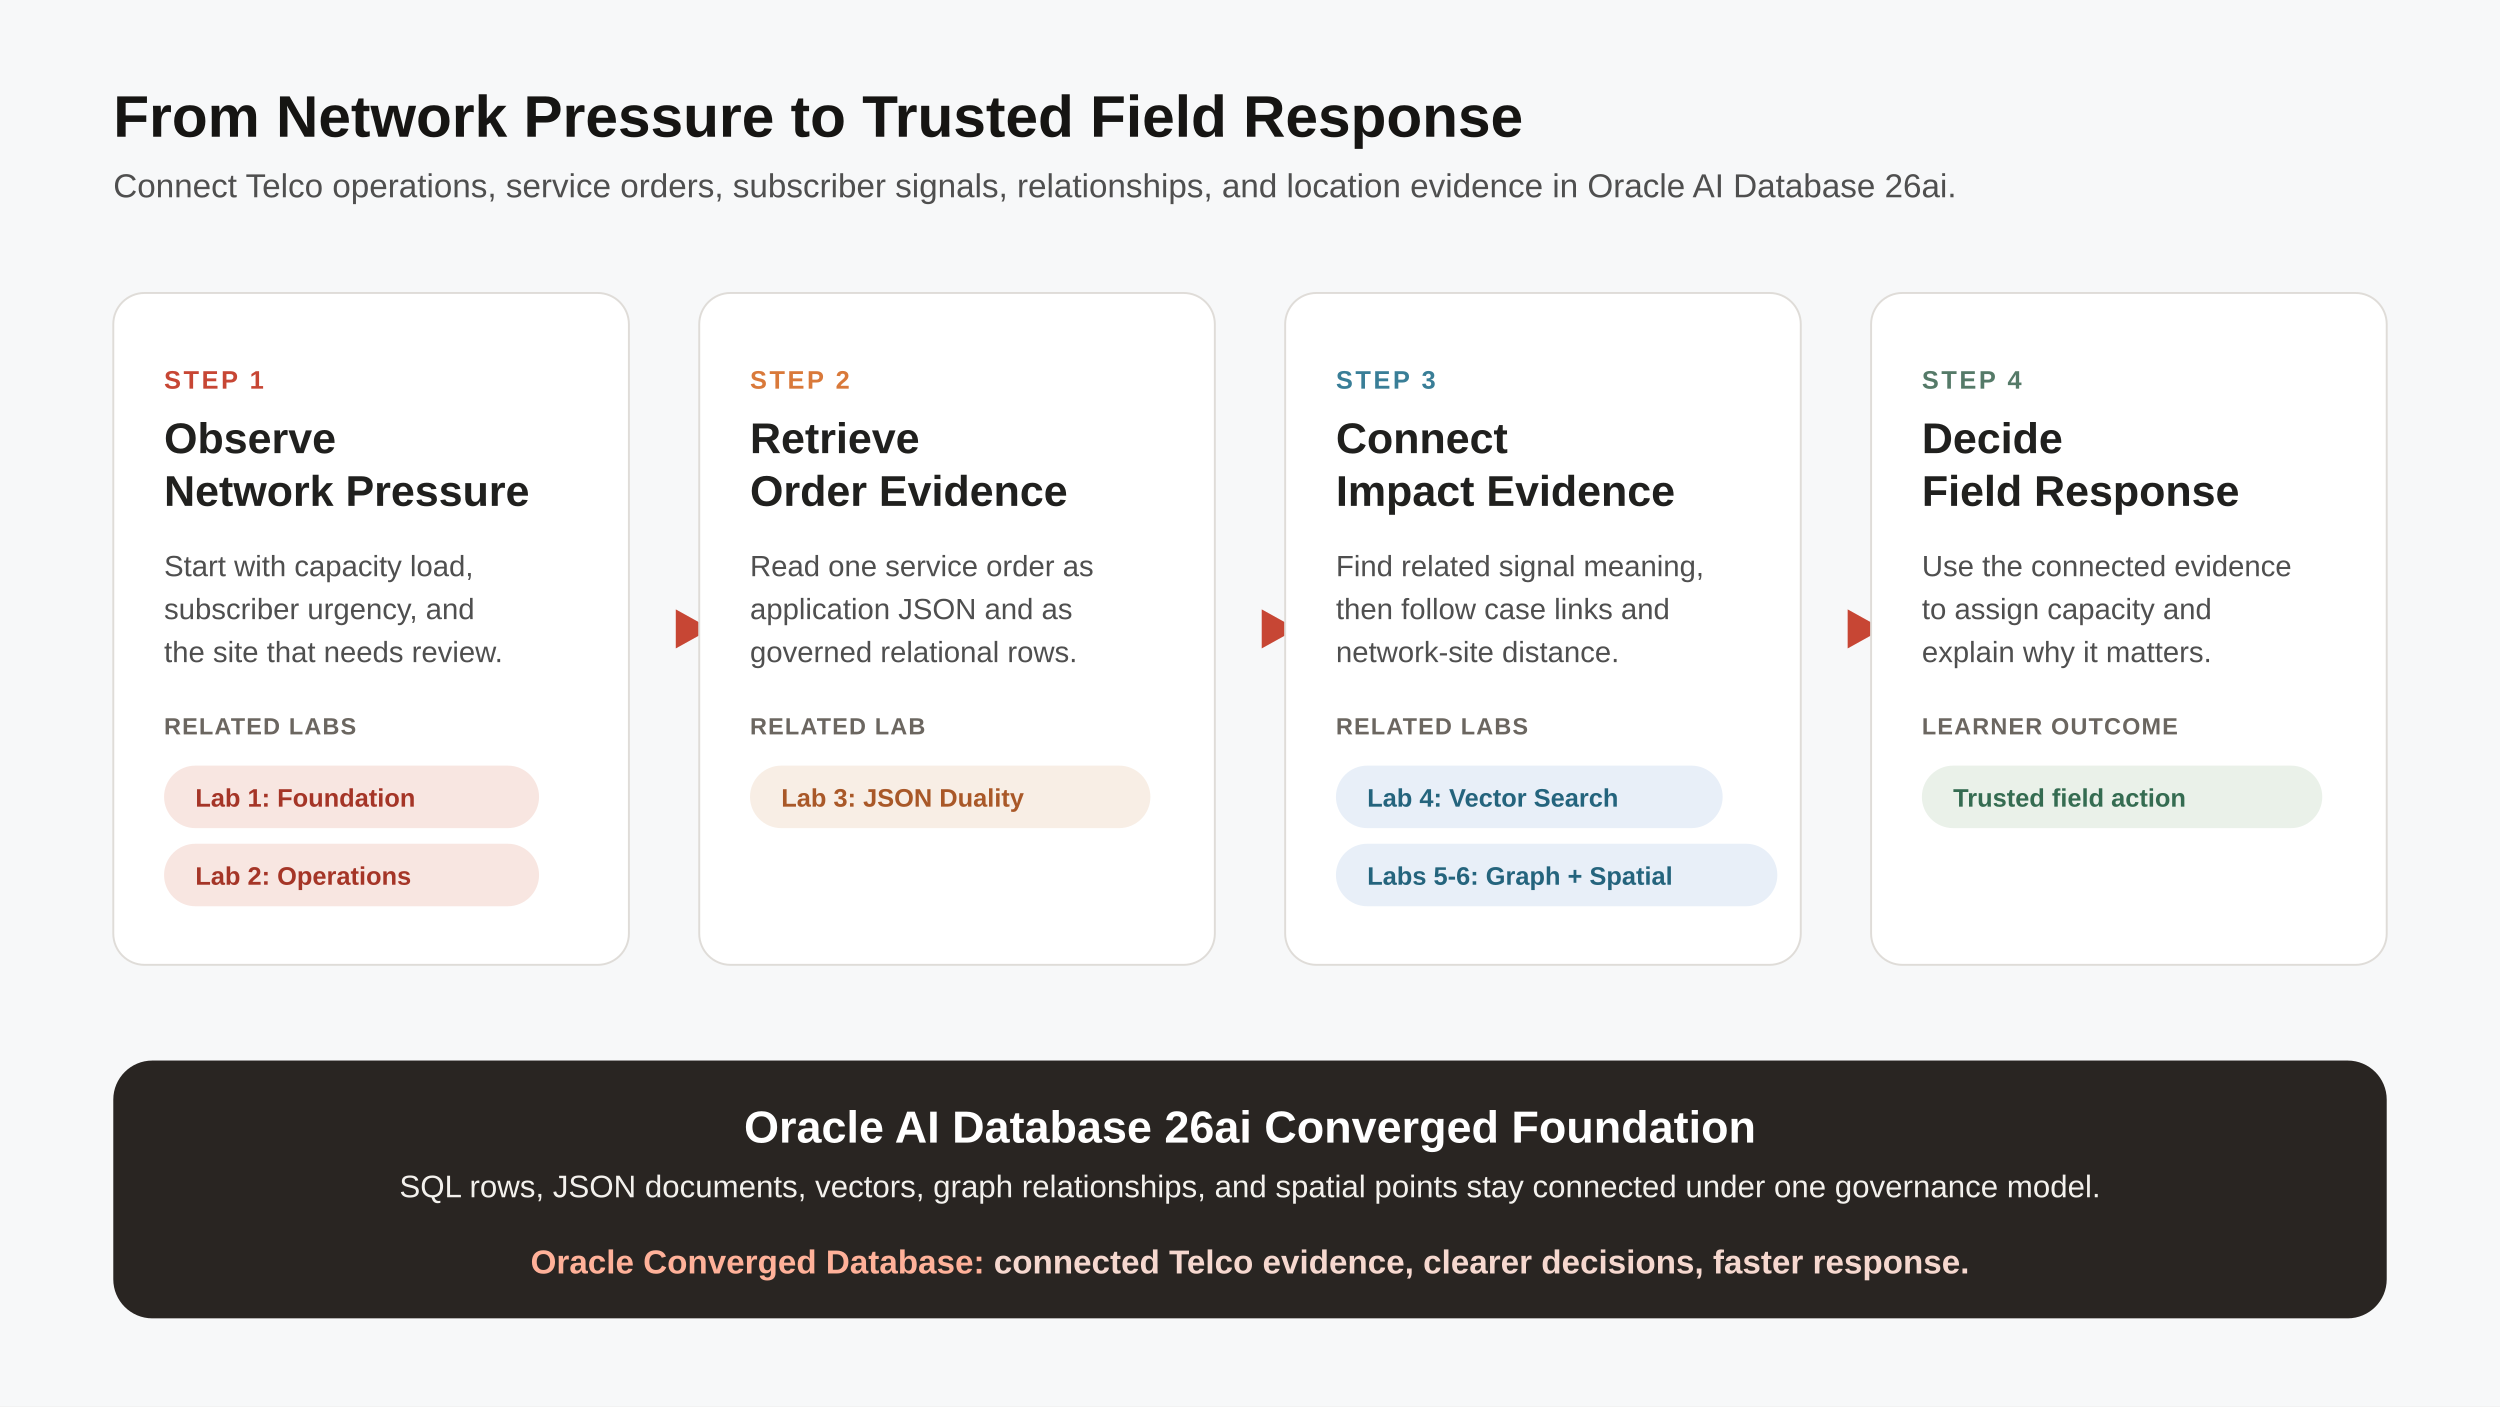
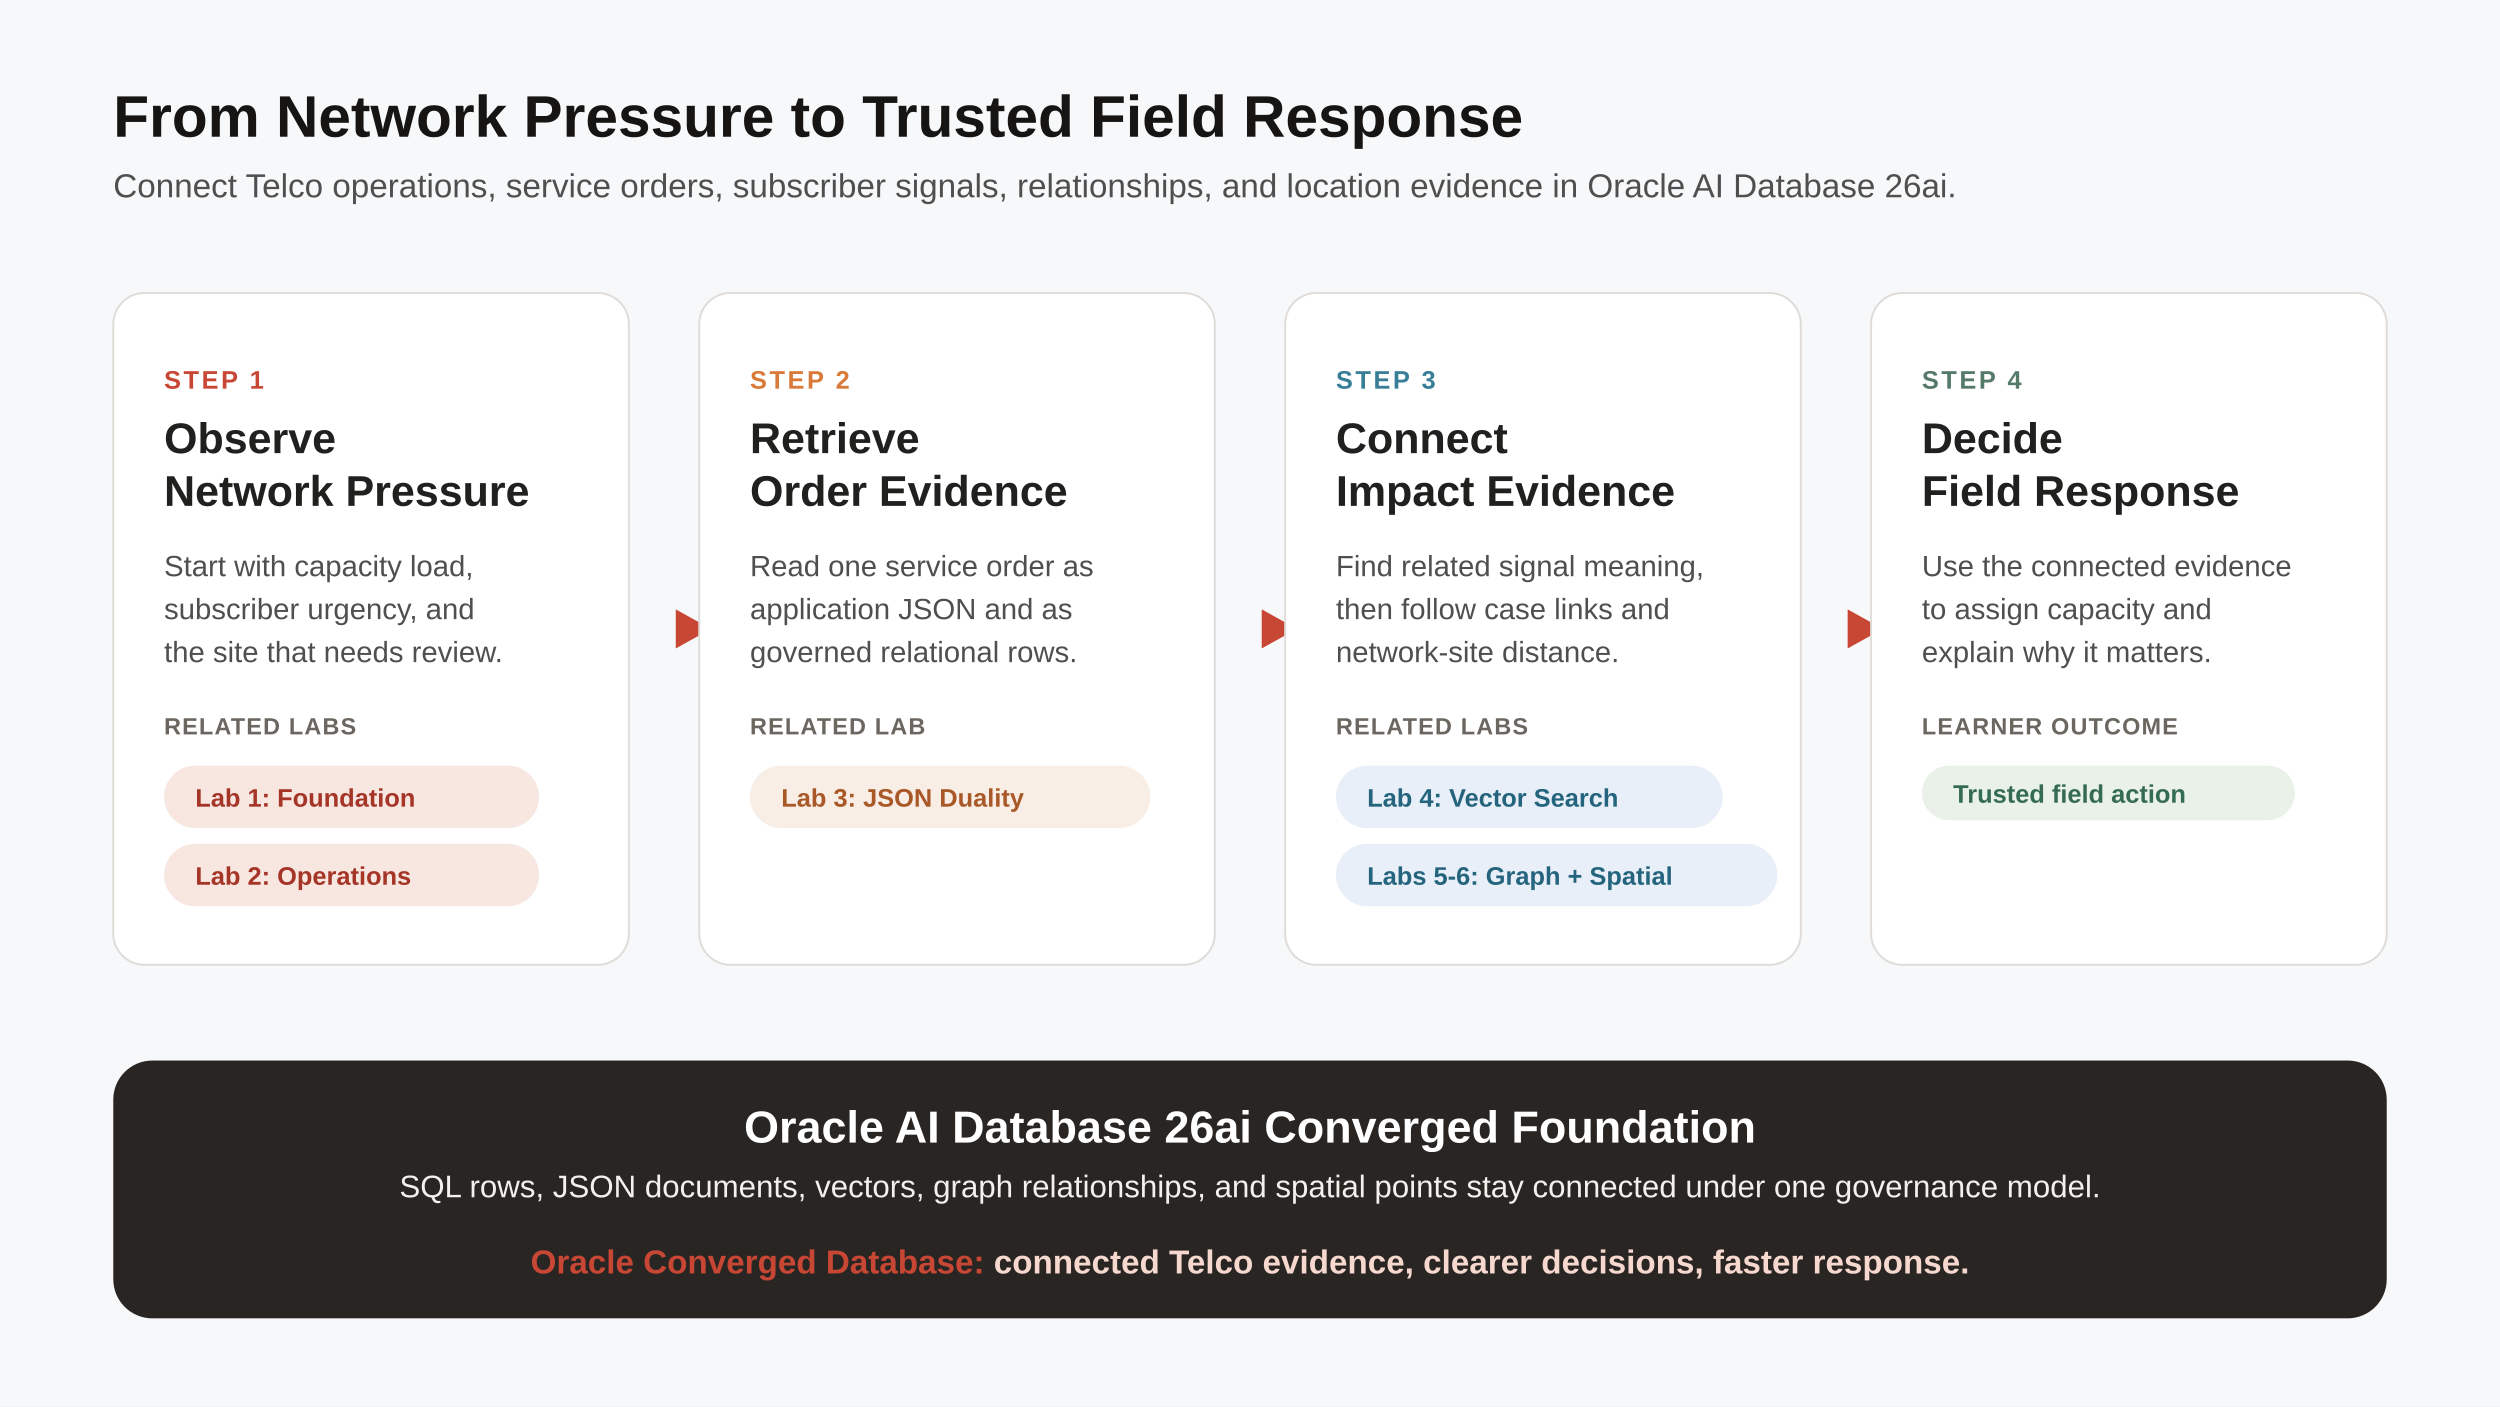
<svg xmlns="http://www.w3.org/2000/svg" width="1280" height="720" viewBox="0 0 1280 720" role="img" aria-labelledby="title desc">
  <style>.title{font:700 30px Arial,sans-serif;fill:#161513}.subtitle{font:17px Arial,sans-serif;fill:#4f4f4f}.step{font:700 13px Arial,sans-serif;letter-spacing:1.3px}.h{font:700 22px Arial,sans-serif;fill:#20201e}.body{font:15px Arial,sans-serif;fill:#4f4f4f}.label{font:700 12px Arial,sans-serif;fill:#6b6660;letter-spacing:.6px}.pill{font:700 13px Arial,sans-serif}.foundation{font:700 23px Arial,sans-serif;fill:#fff}.foundationSub{font:16px Arial,sans-serif;fill:#f3f1ed}.bottom{font:700 17px Arial,sans-serif;fill:#f6d8cf}</style>
  <rect width="1280" height="720" fill="#f7f8f9" />
  <text x="58" y="70" class="title">From Network Pressure to Trusted Field Response</text>
  <text x="58" y="101" class="subtitle">Connect Telco operations, service orders, subscriber signals, relationships, and location evidence in Oracle AI Database 26ai.</text>
  <g transform="translate(58 150)">
    <rect width="264" height="344" rx="16" fill="#fff" stroke="#dfdcd8" />
    <text x="26" y="49" class="step" fill="#c74634">STEP 1</text>
    <text x="26" y="82" class="h">Observe</text>
    <text x="26" y="109" class="h">Network Pressure</text>
    <text x="26" y="145" class="body">Start with capacity load,</text>
    <text x="26" y="167" class="body">subscriber urgency, and</text>
    <text x="26" y="189" class="body">the site that needs review.</text>
    <text x="26" y="226" class="label">RELATED LABS</text>
    <rect x="26" y="242" width="192" height="32" rx="16" fill="#f8e6e1" />
    <text x="42" y="263" class="pill" fill="#a53527">Lab 1: Foundation</text>
    <rect x="26" y="282" width="192" height="32" rx="16" fill="#f8e6e1" />
    <text x="42" y="303" class="pill" fill="#a53527">Lab 2: Operations</text>
  </g>
  <path d="M328 322h18v-10l18 10-18 10v-10h-18z" fill="#c74634" />
  <g transform="translate(358 150)">
    <rect width="264" height="344" rx="16" fill="#fff" stroke="#dfdcd8" />
    <text x="26" y="49" class="step" fill="#d9793a">STEP 2</text>
    <text x="26" y="82" class="h">Retrieve</text>
    <text x="26" y="109" class="h">Order Evidence</text>
    <text x="26" y="145" class="body">Read one service order as</text>
    <text x="26" y="167" class="body">application JSON and as</text>
    <text x="26" y="189" class="body">governed relational rows.</text>
    <text x="26" y="226" class="label">RELATED LAB</text>
    <rect x="26" y="242" width="205" height="32" rx="16" fill="#f8eee5" />
    <text x="42" y="263" class="pill" fill="#a95828">Lab 3: JSON Duality</text>
  </g>
  <path d="M628 322h18v-10l18 10-18 10v-10h-18z" fill="#c74634" />
  <g transform="translate(658 150)">
    <rect width="264" height="344" rx="16" fill="#fff" stroke="#dfdcd8" />
    <text x="26" y="49" class="step" fill="#397e97">STEP 3</text>
    <text x="26" y="82" class="h">Connect</text>
    <text x="26" y="109" class="h">Impact Evidence</text>
    <text x="26" y="145" class="body">Find related signal meaning,</text>
    <text x="26" y="167" class="body">then follow case links and</text>
    <text x="26" y="189" class="body">network-site distance.</text>
    <text x="26" y="226" class="label">RELATED LABS</text>
    <rect x="26" y="242" width="198" height="32" rx="16" fill="#e8eff8" />
    <text x="42" y="263" class="pill" fill="#24647d">Lab 4: Vector Search</text>
    <rect x="26" y="282" width="226" height="32" rx="16" fill="#e8eff8" />
    <text x="42" y="303" class="pill" fill="#24647d">Labs 5-6: Graph + Spatial</text>
  </g>
  <path d="M928 322h18v-10l18 10-18 10v-10h-18z" fill="#c74634" />
  <g transform="translate(958 150)">
    <rect width="264" height="344" rx="16" fill="#fff" stroke="#dfdcd8" />
    <text x="26" y="49" class="step" fill="#557a68">STEP 4</text>
    <text x="26" y="82" class="h">Decide</text>
    <text x="26" y="109" class="h">Field Response</text>
    <text x="26" y="145" class="body">Use the connected evidence</text>
    <text x="26" y="167" class="body">to assign capacity and</text>
    <text x="26" y="189" class="body">explain why it matters.</text>
    <text x="26" y="226" class="label">LEARNER OUTCOME</text>
-     <rect x="26" y="242" width="205" height="32" rx="16" fill="#eaf1e9" />
-     <text x="42" y="263" class="pill" fill="#356c51">Trusted field action</text>
+     <rect x="26" y="242" width="191" height="28" rx="14" fill="#eaf1e9" />
+     <text x="42" y="261" class="pill" fill="#356c51">Trusted field action</text>
  </g>
  <rect x="58" y="543" width="1164" height="132" rx="20" fill="#292522" />
  <text x="640" y="585" class="foundation" text-anchor="middle">Oracle AI Database 26ai Converged Foundation</text>
  <text x="640" y="613" class="foundationSub" text-anchor="middle">SQL rows, JSON documents, vectors, graph relationships, and spatial points stay connected under one governance model.</text>
  <text x="640" y="652" class="bottom" text-anchor="middle">
-     <tspan fill="#ffb199">Oracle Converged Database:</tspan> connected Telco evidence, clearer decisions, faster response.</text>
+     <tspan fill="#c74634">Oracle Converged Database:</tspan> connected Telco evidence, clearer decisions, faster response.</text>
</svg>
